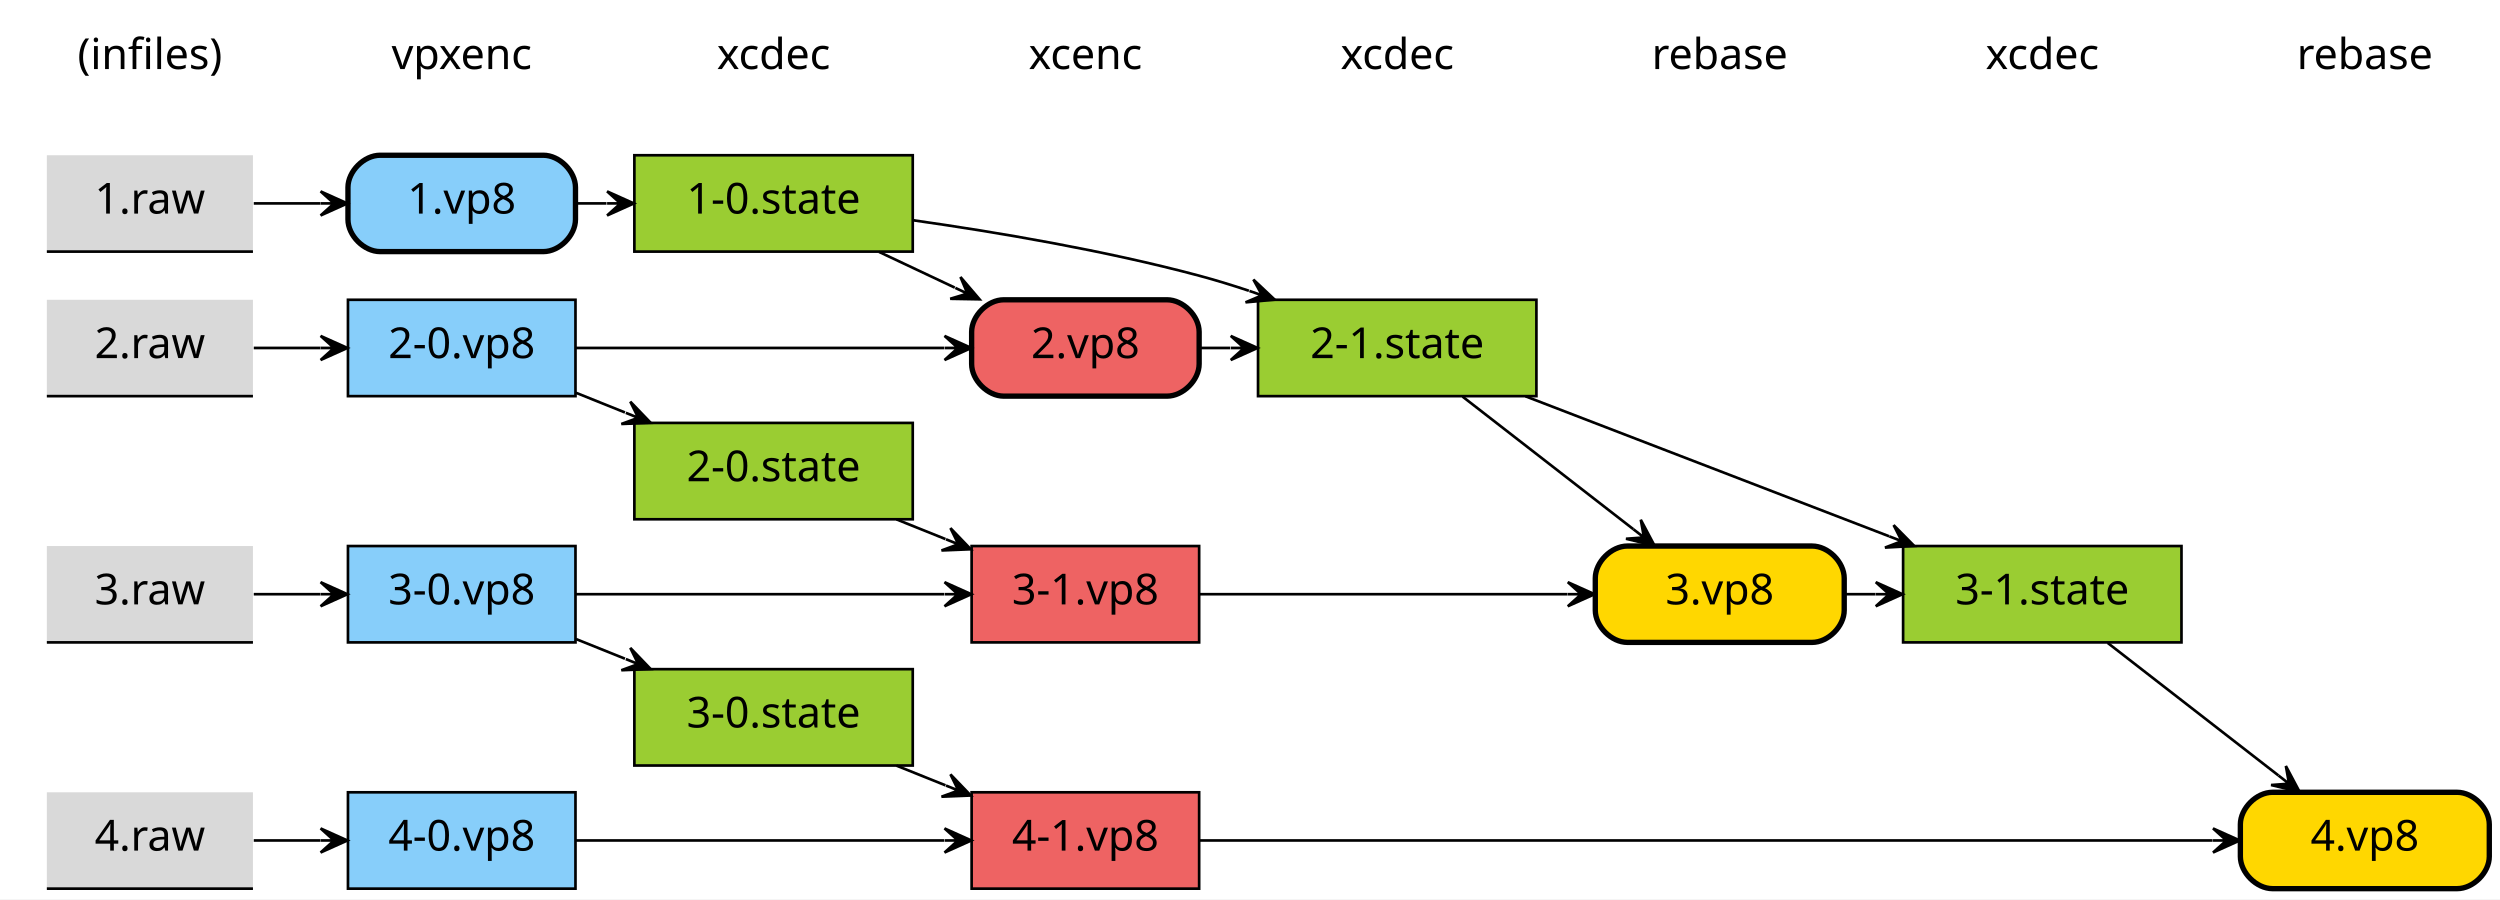
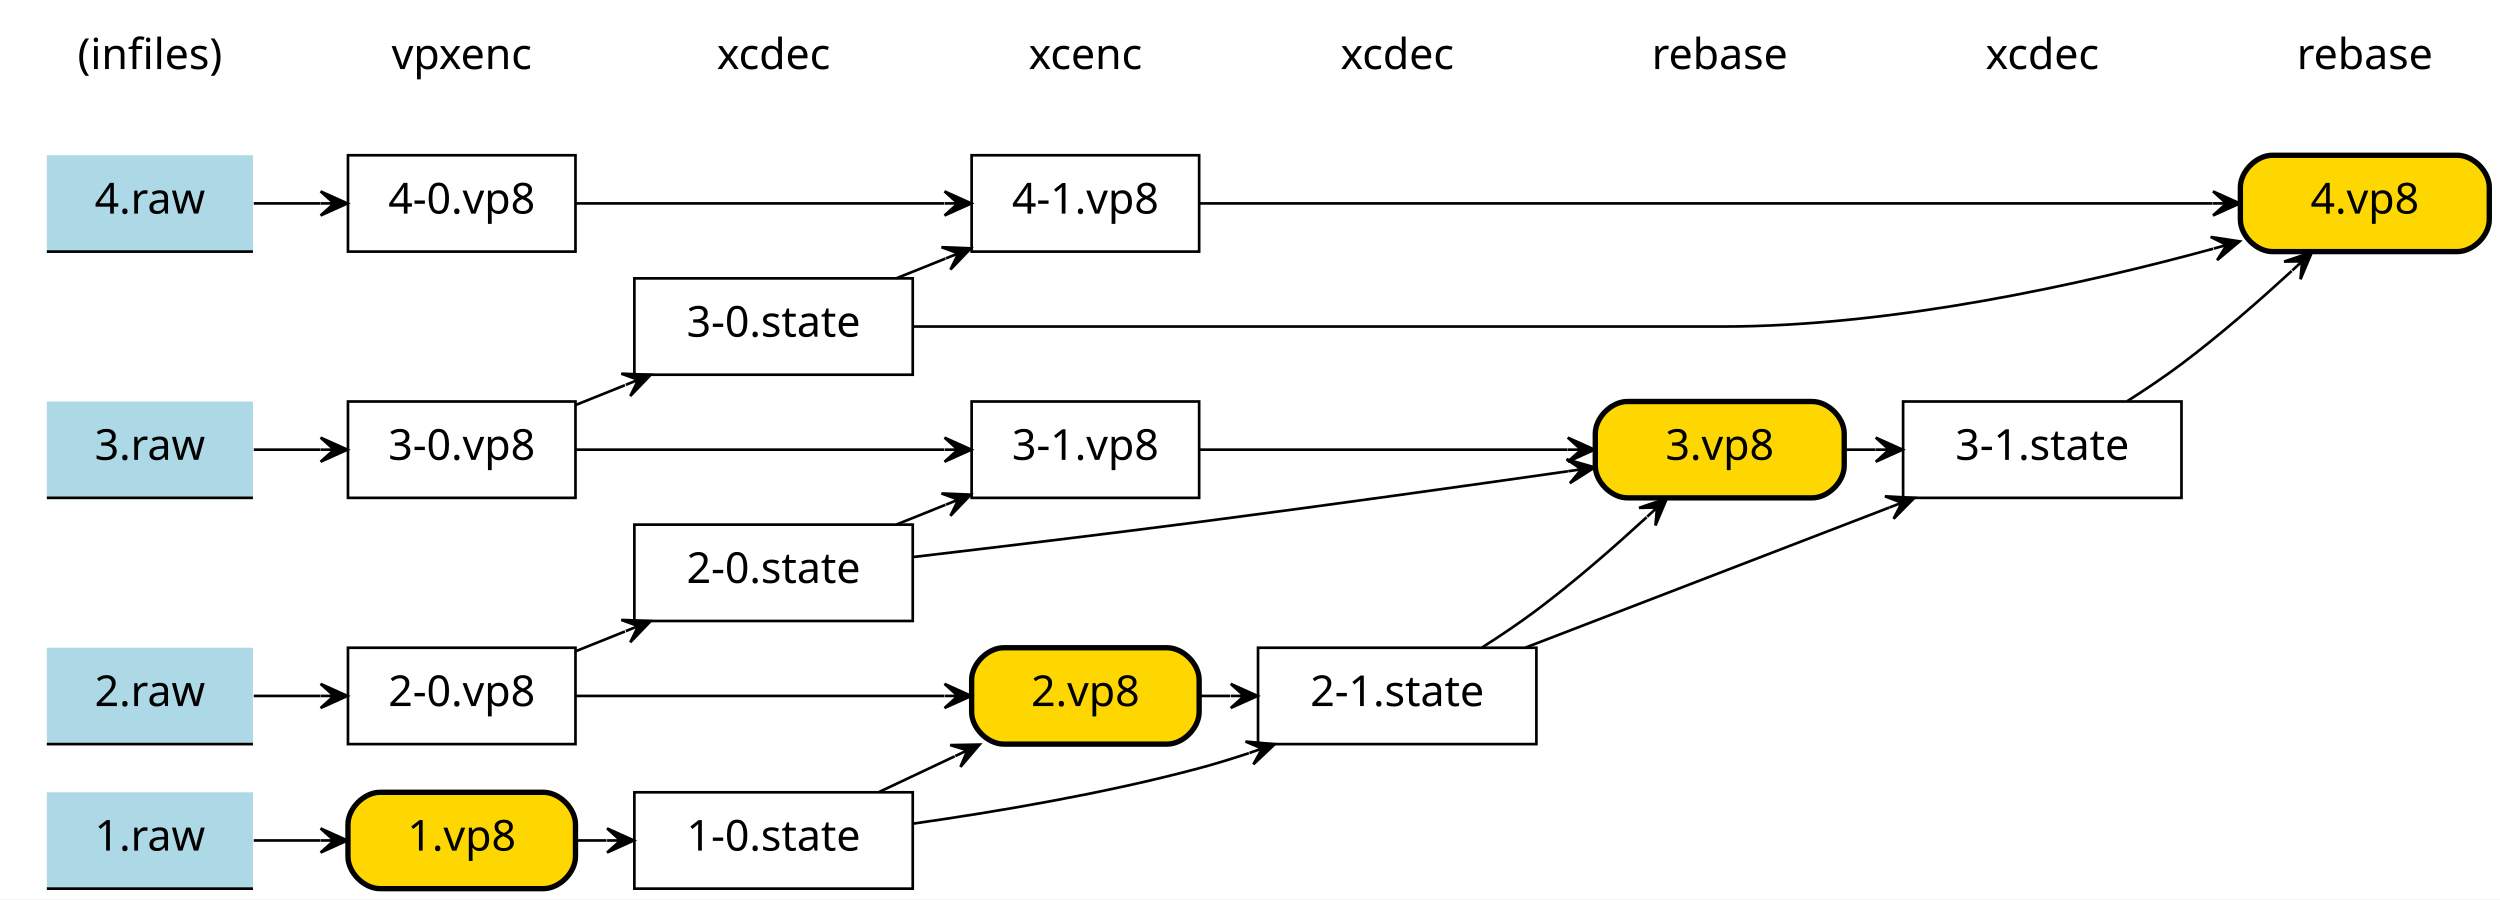
<svg xmlns="http://www.w3.org/2000/svg" width="934pt" height="336pt" viewBox="0.00 0.00 934.00 336.00">
  <g id="graph0" class="graph" transform="scale(1 1) rotate(0) translate(4 332)">
    <polygon fill="white" stroke="none" points="-4,4 -4,-332 930,-332 930,4 -4,4" />
    <g id="node1" class="node">
-       <polygon fill="#d9d9d9" stroke="none" points="90.5,-274 13.5,-274 13.5,-238 90.5,-238 90.5,-274" />
-       <polyline fill="none" stroke="black" points="13.5,-238 90.5,-238 " />
-       <text text-anchor="middle" x="52" y="-252.2" font-family="SF Mono" font-size="16.00">1.raw</text>
+       <polygon fill="lightblue" stroke="none" points="90.5,-36 13.5,-36 13.5,-0 90.5,-0 90.5,-36" />
+       <polyline fill="none" stroke="black" points="13.5,-0 90.5,-0 " />
+       <text text-anchor="middle" x="52" y="-14.2" font-family="SF Mono" font-size="16.00">1.raw</text>
    </g>
    <g id="node5" class="node">
-       <path fill="lightskyblue" stroke="black" stroke-width="2" d="M199,-274C199,-274 138,-274 138,-274 132,-274 126,-268 126,-262 126,-262 126,-250 126,-250 126,-244 132,-238 138,-238 138,-238 199,-238 199,-238 205,-238 211,-244 211,-250 211,-250 211,-262 211,-262 211,-268 205,-274 199,-274" />
-       <text text-anchor="middle" x="168.5" y="-252.2" font-family="SF Mono" font-size="16.00"> 1.vp8 </text>
+       <path fill="gold" stroke="black" stroke-width="2" d="M199,-36C199,-36 138,-36 138,-36 132,-36 126,-30 126,-24 126,-24 126,-12 126,-12 126,-6 132,-0 138,-0 138,-0 199,-0 199,-0 205,-0 211,-6 211,-12 211,-12 211,-24 211,-24 211,-30 205,-36 199,-36" />
+       <text text-anchor="middle" x="168.5" y="-14.2" font-family="SF Mono" font-size="16.00"> 1.vp8 </text>
    </g>
    <g id="edge7" class="edge">
+       <path fill="none" stroke="black" d="M90.809,-18C98.774,-18 107.309,-18 115.688,-18" />
+       <polygon fill="black" stroke="black" points="125.781,-18 115.781,-22.5 120.781,-18 115.781,-18 115.781,-18 115.781,-18 120.781,-18 115.781,-13.5 125.781,-18 125.781,-18" />
+     </g>
+     <g id="node2" class="node">
+       <polygon fill="lightblue" stroke="none" points="90.5,-90 13.5,-90 13.5,-54 90.5,-54 90.5,-90" />
+       <polyline fill="none" stroke="black" points="13.5,-54 90.5,-54 " />
+       <text text-anchor="middle" x="52" y="-68.2" font-family="SF Mono" font-size="16.00">2.raw</text>
+     </g>
+     <g id="node6" class="node">
+       <polygon fill="none" stroke="black" points="211,-90 126,-90 126,-54 211,-54 211,-90" />
+       <text text-anchor="middle" x="168.5" y="-68.2" font-family="SF Mono" font-size="16.00">2-0.vp8</text>
+     </g>
+     <g id="edge8" class="edge">
+       <path fill="none" stroke="black" d="M90.809,-72C98.774,-72 107.309,-72 115.688,-72" />
+       <polygon fill="black" stroke="black" points="125.781,-72 115.781,-76.5 120.781,-72 115.781,-72 115.781,-72 115.781,-72 120.781,-72 115.781,-67.5 125.781,-72 125.781,-72" />
+     </g>
+     <g id="node3" class="node">
+       <polygon fill="lightblue" stroke="none" points="90.5,-182 13.5,-182 13.5,-146 90.5,-146 90.5,-182" />
+       <polyline fill="none" stroke="black" points="13.5,-146 90.5,-146 " />
+       <text text-anchor="middle" x="52" y="-160.2" font-family="SF Mono" font-size="16.00">3.raw</text>
+     </g>
+     <g id="node7" class="node">
+       <polygon fill="none" stroke="black" points="211,-182 126,-182 126,-146 211,-146 211,-182" />
+       <text text-anchor="middle" x="168.5" y="-160.2" font-family="SF Mono" font-size="16.00">3-0.vp8</text>
+     </g>
+     <g id="edge9" class="edge">
+       <path fill="none" stroke="black" d="M90.809,-164C98.774,-164 107.309,-164 115.688,-164" />
+       <polygon fill="black" stroke="black" points="125.781,-164 115.781,-168.5 120.781,-164 115.781,-164 115.781,-164 115.781,-164 120.781,-164 115.781,-159.5 125.781,-164 125.781,-164" />
+     </g>
+     <g id="node4" class="node">
+       <polygon fill="lightblue" stroke="none" points="90.5,-274 13.5,-274 13.5,-238 90.5,-238 90.5,-274" />
+       <polyline fill="none" stroke="black" points="13.5,-238 90.5,-238 " />
+       <text text-anchor="middle" x="52" y="-252.2" font-family="SF Mono" font-size="16.00">4.raw</text>
+     </g>
+     <g id="node8" class="node">
+       <polygon fill="none" stroke="black" points="211,-274 126,-274 126,-238 211,-238 211,-274" />
+       <text text-anchor="middle" x="168.5" y="-252.2" font-family="SF Mono" font-size="16.00">4-0.vp8</text>
+     </g>
+     <g id="edge10" class="edge">
      <path fill="none" stroke="black" d="M90.809,-256C98.774,-256 107.309,-256 115.688,-256" />
      <polygon fill="black" stroke="black" points="125.781,-256 115.781,-260.5 120.781,-256 115.781,-256 115.781,-256 115.781,-256 120.781,-256 115.781,-251.5 125.781,-256 125.781,-256" />
    </g>
-     <g id="node2" class="node">
-       <polygon fill="#d9d9d9" stroke="none" points="90.5,-220 13.5,-220 13.5,-184 90.5,-184 90.5,-220" />
-       <polyline fill="none" stroke="black" points="13.5,-184 90.5,-184 " />
-       <text text-anchor="middle" x="52" y="-198.2" font-family="SF Mono" font-size="16.00">2.raw</text>
-     </g>
-     <g id="node6" class="node">
-       <polygon fill="lightskyblue" stroke="black" points="211,-220 126,-220 126,-184 211,-184 211,-220" />
-       <text text-anchor="middle" x="168.5" y="-198.2" font-family="SF Mono" font-size="16.00">2-0.vp8</text>
-     </g>
-     <g id="edge8" class="edge">
-       <path fill="none" stroke="black" d="M90.809,-202C98.774,-202 107.309,-202 115.688,-202" />
-       <polygon fill="black" stroke="black" points="125.781,-202 115.781,-206.5 120.781,-202 115.781,-202 115.781,-202 115.781,-202 120.781,-202 115.781,-197.5 125.781,-202 125.781,-202" />
-     </g>
-     <g id="node3" class="node">
-       <polygon fill="#d9d9d9" stroke="none" points="90.5,-128 13.5,-128 13.5,-92 90.5,-92 90.5,-128" />
-       <polyline fill="none" stroke="black" points="13.5,-92 90.5,-92 " />
-       <text text-anchor="middle" x="52" y="-106.2" font-family="SF Mono" font-size="16.00">3.raw</text>
-     </g>
-     <g id="node7" class="node">
-       <polygon fill="lightskyblue" stroke="black" points="211,-128 126,-128 126,-92 211,-92 211,-128" />
-       <text text-anchor="middle" x="168.5" y="-106.2" font-family="SF Mono" font-size="16.00">3-0.vp8</text>
-     </g>
-     <g id="edge9" class="edge">
-       <path fill="none" stroke="black" d="M90.809,-110C98.774,-110 107.309,-110 115.688,-110" />
-       <polygon fill="black" stroke="black" points="125.781,-110 115.781,-114.5 120.781,-110 115.781,-110 115.781,-110 115.781,-110 120.781,-110 115.781,-105.5 125.781,-110 125.781,-110" />
-     </g>
-     <g id="node4" class="node">
-       <polygon fill="#d9d9d9" stroke="none" points="90.5,-36 13.5,-36 13.5,-0 90.5,-0 90.5,-36" />
-       <polyline fill="none" stroke="black" points="13.5,-0 90.5,-0 " />
-       <text text-anchor="middle" x="52" y="-14.2" font-family="SF Mono" font-size="16.00">4.raw</text>
-     </g>
-     <g id="node8" class="node">
-       <polygon fill="lightskyblue" stroke="black" points="211,-36 126,-36 126,-0 211,-0 211,-36" />
-       <text text-anchor="middle" x="168.5" y="-14.2" font-family="SF Mono" font-size="16.00">4-0.vp8</text>
-     </g>
-     <g id="edge10" class="edge">
-       <path fill="none" stroke="black" d="M90.809,-18C98.774,-18 107.309,-18 115.688,-18" />
-       <polygon fill="black" stroke="black" points="125.781,-18 115.781,-22.5 120.781,-18 115.781,-18 115.781,-18 115.781,-18 120.781,-18 115.781,-13.5 125.781,-18 125.781,-18" />
-     </g>
    <g id="node9" class="node">
-       <polygon fill="#9acd32" stroke="black" points="337,-274 233,-274 233,-238 337,-238 337,-274" />
-       <text text-anchor="middle" x="285" y="-252.2" font-family="SF Mono" font-size="16.00">1-0.state</text>
+       <polygon fill="none" stroke="black" points="337,-36 233,-36 233,-0 337,-0 337,-36" />
+       <text text-anchor="middle" x="285" y="-14.2" font-family="SF Mono" font-size="16.00">1-0.state</text>
    </g>
    <g id="edge11" class="edge">
-       <path fill="none" stroke="black" d="M211.161,-256C214.898,-256 218.73,-256 222.588,-256" />
-       <polygon fill="black" stroke="black" points="232.811,-256 222.811,-260.5 227.811,-256 222.811,-256 222.811,-256 222.811,-256 227.811,-256 222.811,-251.5 232.811,-256 232.811,-256" />
+       <path fill="none" stroke="black" d="M211.161,-18C214.898,-18 218.73,-18 222.588,-18" />
+       <polygon fill="black" stroke="black" points="232.811,-18 222.811,-22.5 227.811,-18 222.811,-18 222.811,-18 222.811,-18 227.811,-18 222.811,-13.5 232.811,-18 232.811,-18" />
    </g>
    <g id="node10" class="node">
-       <polygon fill="#9acd32" stroke="black" points="337,-174 233,-174 233,-138 337,-138 337,-174" />
-       <text text-anchor="middle" x="285" y="-152.2" font-family="SF Mono" font-size="16.00">2-0.state</text>
+       <polygon fill="none" stroke="black" points="337,-136 233,-136 233,-100 337,-100 337,-136" />
+       <text text-anchor="middle" x="285" y="-114.2" font-family="SF Mono" font-size="16.00">2-0.state</text>
    </g>
    <g id="edge12" class="edge">
-       <path fill="none" stroke="black" d="M211.161,-185.263C217.12,-182.869 223.322,-180.377 229.482,-177.902" />
-       <polygon fill="black" stroke="black" points="239.087,-174.044 231.485,-181.947 234.447,-175.908 229.808,-177.772 229.808,-177.772 229.808,-177.772 234.447,-175.908 228.13,-173.596 239.087,-174.044 239.087,-174.044" />
+       <path fill="none" stroke="black" d="M211.161,-88.737C217.12,-91.131 223.322,-93.623 229.482,-96.098" />
+       <polygon fill="black" stroke="black" points="239.087,-99.956 228.13,-100.404 234.447,-98.092 229.808,-96.228 229.808,-96.228 229.808,-96.228 234.447,-98.092 231.485,-92.053 239.087,-99.956 239.087,-99.956" />
    </g>
    <g id="node14" class="node">
-       <path fill="#ee6363" stroke="black" stroke-width="2" d="M432,-220C432,-220 371,-220 371,-220 365,-220 359,-214 359,-208 359,-208 359,-196 359,-196 359,-190 365,-184 371,-184 371,-184 432,-184 432,-184 438,-184 444,-190 444,-196 444,-196 444,-208 444,-208 444,-214 438,-220 432,-220" />
-       <text text-anchor="middle" x="401.5" y="-198.2" font-family="SF Mono" font-size="16.00"> 2.vp8 </text>
+       <path fill="gold" stroke="black" stroke-width="2" d="M432,-90C432,-90 371,-90 371,-90 365,-90 359,-84 359,-78 359,-78 359,-66 359,-66 359,-60 365,-54 371,-54 371,-54 432,-54 432,-54 438,-54 444,-60 444,-66 444,-66 444,-78 444,-78 444,-84 438,-90 432,-90" />
+       <text text-anchor="middle" x="401.5" y="-68.2" font-family="SF Mono" font-size="16.00"> 2.vp8 </text>
    </g>
    <g id="edge14" class="edge">
-       <path fill="none" stroke="black" d="M211.065,-202C249.624,-202 307.148,-202 348.685,-202" />
-       <polygon fill="black" stroke="black" points="358.88,-202 348.88,-206.5 353.88,-202 348.88,-202 348.88,-202 348.88,-202 353.88,-202 348.88,-197.5 358.88,-202 358.88,-202" />
+       <path fill="none" stroke="black" d="M211.065,-72C249.624,-72 307.148,-72 348.685,-72" />
+       <polygon fill="black" stroke="black" points="358.88,-72 348.88,-76.5 353.88,-72 348.88,-72 348.88,-72 348.88,-72 353.88,-72 348.88,-67.5 358.88,-72 358.88,-72" />
    </g>
    <g id="node11" class="node">
-       <polygon fill="#9acd32" stroke="black" points="337,-82 233,-82 233,-46 337,-46 337,-82" />
-       <text text-anchor="middle" x="285" y="-60.2" font-family="SF Mono" font-size="16.00">3-0.state</text>
+       <polygon fill="none" stroke="black" points="337,-228 233,-228 233,-192 337,-192 337,-228" />
+       <text text-anchor="middle" x="285" y="-206.2" font-family="SF Mono" font-size="16.00">3-0.state</text>
    </g>
    <g id="edge13" class="edge">
-       <path fill="none" stroke="black" d="M211.161,-93.263C217.12,-90.869 223.322,-88.377 229.482,-85.902" />
-       <polygon fill="black" stroke="black" points="239.087,-82.044 231.485,-89.947 234.447,-83.908 229.808,-85.772 229.808,-85.772 229.808,-85.772 234.447,-83.908 228.13,-81.596 239.087,-82.044 239.087,-82.044" />
+       <path fill="none" stroke="black" d="M211.161,-180.737C217.12,-183.131 223.322,-185.623 229.482,-188.098" />
+       <polygon fill="black" stroke="black" points="239.087,-191.956 228.13,-192.404 234.447,-190.092 229.808,-188.228 229.808,-188.228 229.808,-188.228 234.447,-190.092 231.485,-184.053 239.087,-191.956 239.087,-191.956" />
    </g>
    <g id="node15" class="node">
-       <polygon fill="#ee6363" stroke="black" points="444,-128 359,-128 359,-92 444,-92 444,-128" />
-       <text text-anchor="middle" x="401.5" y="-106.2" font-family="SF Mono" font-size="16.00">3-1.vp8</text>
+       <polygon fill="none" stroke="black" points="444,-182 359,-182 359,-146 444,-146 444,-182" />
+       <text text-anchor="middle" x="401.5" y="-160.2" font-family="SF Mono" font-size="16.00">3-1.vp8</text>
+     </g>
+     <g id="edge18" class="edge">
+       <path fill="none" stroke="black" d="M211.065,-164C249.624,-164 307.148,-164 348.685,-164" />
+       <polygon fill="black" stroke="black" points="358.88,-164 348.88,-168.5 353.88,-164 348.88,-164 348.88,-164 348.88,-164 353.88,-164 348.88,-159.5 358.88,-164 358.88,-164" />
+     </g>
+     <g id="node16" class="node">
+       <polygon fill="none" stroke="black" points="444,-274 359,-274 359,-238 444,-238 444,-274" />
+       <text text-anchor="middle" x="401.5" y="-252.2" font-family="SF Mono" font-size="16.00">4-1.vp8</text>
+     </g>
+     <g id="edge20" class="edge">
+       <path fill="none" stroke="black" d="M211.065,-256C249.624,-256 307.148,-256 348.685,-256" />
+       <polygon fill="black" stroke="black" points="358.88,-256 348.88,-260.5 353.88,-256 348.88,-256 348.88,-256 348.88,-256 353.88,-256 348.88,-251.5 358.88,-256 358.88,-256" />
+     </g>
+     <g id="node12" class="node">
+       <polygon fill="none" stroke="black" points="570,-90 466,-90 466,-54 570,-54 570,-90" />
+       <text text-anchor="middle" x="518" y="-68.2" font-family="SF Mono" font-size="16.00">2-1.state</text>
+     </g>
+     <g id="edge23" class="edge">
+       <path fill="none" stroke="black" d="M337.037,-24.278C368.239,-28.717 408.787,-35.566 444,-45 450.082,-46.629 456.368,-48.56 462.582,-50.628" />
+       <polygon fill="black" stroke="black" points="472.25,-53.968 461.328,-54.956 467.524,-52.335 462.798,-50.703 462.798,-50.703 462.798,-50.703 467.524,-52.335 464.267,-46.449 472.25,-53.968 472.25,-53.968" />
+     </g>
+     <g id="edge15" class="edge">
+       <path fill="none" stroke="black" d="M324.445,-36.131C333.508,-40.406 343.279,-45.014 352.698,-49.456" />
+       <polygon fill="black" stroke="black" points="361.961,-53.825 350.997,-53.629 357.439,-51.692 352.917,-49.559 352.917,-49.559 352.917,-49.559 357.439,-51.692 354.836,-45.489 361.961,-53.825 361.961,-53.825" />
+     </g>
+     <g id="edge19" class="edge">
+       <path fill="none" stroke="black" d="M330.925,-136.048C336.928,-138.46 343.12,-140.948 349.221,-143.399" />
+       <polygon fill="black" stroke="black" points="358.693,-147.204 347.737,-147.652 354.054,-145.34 349.414,-143.476 349.414,-143.476 349.414,-143.476 354.054,-145.34 351.092,-139.301 358.693,-147.204 358.693,-147.204" />
+     </g>
+     <g id="node17" class="node">
+       <path fill="gold" stroke="black" stroke-width="2" d="M673,-182C673,-182 604,-182 604,-182 598,-182 592,-176 592,-170 592,-170 592,-158 592,-158 592,-152 598,-146 604,-146 604,-146 673,-146 673,-146 679,-146 685,-152 685,-158 685,-158 685,-170 685,-170 685,-176 679,-182 673,-182" />
+       <text text-anchor="middle" x="638.5" y="-160.2" font-family="SF Mono" font-size="16.00">3.vp8</text>
    </g>
    <g id="edge16" class="edge">
-       <path fill="none" stroke="black" d="M211.065,-110C249.624,-110 307.148,-110 348.685,-110" />
-       <polygon fill="black" stroke="black" points="358.88,-110 348.88,-114.5 353.88,-110 348.88,-110 348.88,-110 348.88,-110 353.88,-110 348.88,-105.5 358.88,-110 358.88,-110" />
-     </g>
-     <g id="node16" class="node">
-       <polygon fill="#ee6363" stroke="black" points="444,-36 359,-36 359,-0 444,-0 444,-36" />
-       <text text-anchor="middle" x="401.5" y="-14.2" font-family="SF Mono" font-size="16.00">4-1.vp8</text>
-     </g>
-     <g id="edge18" class="edge">
-       <path fill="none" stroke="black" d="M211.065,-18C249.624,-18 307.148,-18 348.685,-18" />
-       <polygon fill="black" stroke="black" points="358.88,-18 348.88,-22.5 353.88,-18 348.88,-18 348.88,-18 348.88,-18 353.88,-18 348.88,-13.5 358.88,-18 358.88,-18" />
-     </g>
-     <g id="node12" class="node">
-       <polygon fill="#9acd32" stroke="black" points="570,-220 466,-220 466,-184 570,-184 570,-220" />
-       <text text-anchor="middle" x="518" y="-198.2" font-family="SF Mono" font-size="16.00">2-1.state</text>
+       <path fill="none" stroke="black" d="M337.264,-123.915C368.195,-127.547 408.383,-132.374 444,-137 490.471,-143.036 543.139,-150.42 581.781,-155.94" />
+       <polygon fill="black" stroke="black" points="591.79,-157.373 581.253,-160.41 586.841,-156.664 581.891,-155.956 581.891,-155.956 581.891,-155.956 586.841,-156.664 582.529,-151.501 591.79,-157.373 591.79,-157.373" />
    </g>
    <g id="edge21" class="edge">
-       <path fill="none" stroke="black" d="M337.037,-249.722C368.239,-245.283 408.787,-238.434 444,-229 450.082,-227.371 456.368,-225.44 462.582,-223.372" />
-       <polygon fill="black" stroke="black" points="472.25,-220.032 464.267,-227.551 467.524,-221.665 462.798,-223.297 462.798,-223.297 462.798,-223.297 467.524,-221.665 461.328,-219.044 472.25,-220.032 472.25,-220.032" />
+       <path fill="none" stroke="black" d="M330.925,-228.048C336.928,-230.46 343.12,-232.948 349.221,-235.399" />
+       <polygon fill="black" stroke="black" points="358.693,-239.204 347.737,-239.652 354.054,-237.34 349.414,-235.476 349.414,-235.476 349.414,-235.476 354.054,-237.34 351.092,-231.301 358.693,-239.204 358.693,-239.204" />
    </g>
-     <g id="edge15" class="edge">
-       <path fill="none" stroke="black" d="M324.445,-237.869C333.508,-233.594 343.279,-228.986 352.698,-224.544" />
-       <polygon fill="black" stroke="black" points="361.961,-220.176 354.836,-228.511 357.439,-222.308 352.917,-224.441 352.917,-224.441 352.917,-224.441 357.439,-222.308 350.997,-220.371 361.961,-220.176 361.961,-220.176" />
+     <g id="node18" class="node">
+       <path fill="gold" stroke="black" stroke-width="2" d="M914,-274C914,-274 845,-274 845,-274 839,-274 833,-268 833,-262 833,-262 833,-250 833,-250 833,-244 839,-238 845,-238 845,-238 914,-238 914,-238 920,-238 926,-244 926,-250 926,-250 926,-262 926,-262 926,-268 920,-274 914,-274" />
+       <text text-anchor="middle" x="879.5" y="-252.2" font-family="SF Mono" font-size="16.00">4.vp8</text>
    </g>
    <g id="edge17" class="edge">
-       <path fill="none" stroke="black" d="M330.925,-137.952C336.928,-135.54 343.12,-133.052 349.221,-130.601" />
-       <polygon fill="black" stroke="black" points="358.693,-126.796 351.092,-134.699 354.054,-128.66 349.414,-130.524 349.414,-130.524 349.414,-130.524 354.054,-128.66 347.737,-126.348 358.693,-126.796 358.693,-126.796" />
-     </g>
-     <g id="edge19" class="edge">
-       <path fill="none" stroke="black" d="M330.925,-45.952C336.928,-43.54 343.12,-41.052 349.221,-38.601" />
-       <polygon fill="black" stroke="black" points="358.693,-34.796 351.092,-42.699 354.054,-36.66 349.414,-38.524 349.414,-38.524 349.414,-38.524 354.054,-36.66 347.737,-34.348 358.693,-34.796 358.693,-34.796" />
+       <path fill="none" stroke="black" d="M337.379,-210C384.191,-210 455.24,-210 517,-210 517,-210 517,-210 639.5,-210 703.21,-210 774.778,-225.957 822.849,-239.074" />
+       <polygon fill="black" stroke="black" points="832.739,-241.823 821.899,-243.48 827.921,-240.484 823.104,-239.145 823.104,-239.145 823.104,-239.145 827.921,-240.484 824.309,-234.809 832.739,-241.823 832.739,-241.823" />
    </g>
    <g id="node13" class="node">
-       <polygon fill="#9acd32" stroke="black" points="811,-128 707,-128 707,-92 811,-92 811,-128" />
-       <text text-anchor="middle" x="759" y="-106.2" font-family="SF Mono" font-size="16.00">3-1.state</text>
+       <polygon fill="none" stroke="black" points="811,-182 707,-182 707,-146 811,-146 811,-182" />
+       <text text-anchor="middle" x="759" y="-160.2" font-family="SF Mono" font-size="16.00">3-1.state</text>
+     </g>
+     <g id="edge27" class="edge">
+       <path fill="none" stroke="black" d="M565.934,-90.067C604.905,-105.068 660.447,-126.448 701.786,-142.361" />
+       <polygon fill="black" stroke="black" points="711.174,-145.975 700.225,-146.582 706.508,-144.179 701.841,-142.382 701.841,-142.382 701.841,-142.382 706.508,-144.179 703.458,-138.183 711.174,-145.975 711.174,-145.975" />
    </g>
    <g id="edge25" class="edge">
-       <path fill="none" stroke="black" d="M565.934,-183.934C604.905,-168.932 660.447,-147.552 701.786,-131.639" />
-       <polygon fill="black" stroke="black" points="711.174,-128.025 703.458,-135.817 706.508,-129.821 701.841,-131.618 701.841,-131.618 701.841,-131.618 706.508,-129.821 700.225,-127.418 711.174,-128.025 711.174,-128.025" />
+       <path fill="none" stroke="black" d="M549.758,-90.144C556.568,-94.477 563.645,-99.234 570,-104 584.199,-114.65 599.04,-127.613 611.178,-138.762" />
+       <polygon fill="black" stroke="black" points="618.73,-145.783 608.342,-142.27 615.068,-142.379 611.406,-138.974 611.406,-138.974 611.406,-138.974 615.068,-142.379 614.471,-135.679 618.73,-145.783 618.73,-145.783" />
    </g>
-     <g id="node17" class="node">
-       <path fill="gold" stroke="black" stroke-width="2" d="M673,-128C673,-128 604,-128 604,-128 598,-128 592,-122 592,-116 592,-116 592,-104 592,-104 592,-98 598,-92 604,-92 604,-92 673,-92 673,-92 679,-92 685,-98 685,-104 685,-104 685,-116 685,-116 685,-122 679,-128 673,-128" />
-       <text text-anchor="middle" x="638.5" y="-106.2" font-family="SF Mono" font-size="16.00">3.vp8</text>
-     </g>
-     <g id="edge23" class="edge">
-       <path fill="none" stroke="black" d="M542.412,-183.824C560.671,-169.648 586.203,-149.825 606.214,-134.29" />
-       <polygon fill="black" stroke="black" points="614.137,-128.138 608.998,-137.826 610.187,-131.205 606.238,-134.271 606.238,-134.271 606.238,-134.271 610.187,-131.205 603.478,-130.716 614.137,-128.138 614.137,-128.138" />
-     </g>
-     <g id="node18" class="node">
-       <path fill="gold" stroke="black" stroke-width="2" d="M914,-36C914,-36 845,-36 845,-36 839,-36 833,-30 833,-24 833,-24 833,-12 833,-12 833,-6 839,-0 845,-0 845,-0 914,-0 914,-0 920,-0 926,-6 926,-12 926,-12 926,-24 926,-24 926,-30 920,-36 914,-36" />
-       <text text-anchor="middle" x="879.5" y="-14.2" font-family="SF Mono" font-size="16.00">4.vp8</text>
-     </g>
-     <g id="edge27" class="edge">
-       <path fill="none" stroke="black" d="M783.412,-91.824C801.671,-77.648 827.203,-57.825 847.214,-42.29" />
-       <polygon fill="black" stroke="black" points="855.137,-36.139 849.998,-45.825 851.187,-39.205 847.238,-42.271 847.238,-42.271 847.238,-42.271 851.187,-39.205 844.478,-38.717 855.137,-36.139 855.137,-36.139" />
-     </g>
-     <g id="edge20" class="edge">
-       <path fill="none" stroke="black" d="M444.161,-202C447.898,-202 451.73,-202 455.588,-202" />
-       <polygon fill="black" stroke="black" points="465.811,-202 455.811,-206.5 460.811,-202 455.811,-202 455.811,-202 455.811,-202 460.811,-202 455.811,-197.5 465.811,-202 465.811,-202" />
+     <g id="edge29" class="edge">
+       <path fill="none" stroke="black" d="M790.758,-182.144C797.568,-186.477 804.645,-191.234 811,-196 825.199,-206.65 840.04,-219.613 852.178,-230.762" />
+       <polygon fill="black" stroke="black" points="859.73,-237.783 849.342,-234.27 856.068,-234.379 852.406,-230.974 852.406,-230.974 852.406,-230.974 856.068,-234.379 855.471,-227.679 859.73,-237.783 859.73,-237.783" />
    </g>
    <g id="edge22" class="edge">
-       <path fill="none" stroke="black" d="M444.243,-110C482.503,-110 539.444,-110 581.617,-110" />
-       <polygon fill="black" stroke="black" points="591.729,-110 581.729,-114.5 586.729,-110 581.729,-110 581.729,-110 581.729,-110 586.729,-110 581.729,-105.5 591.729,-110 591.729,-110" />
+       <path fill="none" stroke="black" d="M444.161,-72C447.898,-72 451.73,-72 455.588,-72" />
+       <polygon fill="black" stroke="black" points="465.811,-72 455.811,-76.5 460.811,-72 455.811,-72 455.811,-72 455.811,-72 460.811,-72 455.811,-67.5 465.811,-72 465.811,-72" />
+     </g>
+     <g id="edge24" class="edge">
+       <path fill="none" stroke="black" d="M444.243,-164C482.503,-164 539.444,-164 581.617,-164" />
+       <polygon fill="black" stroke="black" points="591.729,-164 581.729,-168.5 586.729,-164 581.729,-164 581.729,-164 581.729,-164 586.729,-164 581.729,-159.5 591.729,-164 591.729,-164" />
+     </g>
+     <g id="edge28" class="edge">
+       <path fill="none" stroke="black" d="M444.325,-256C530.128,-256 726.089,-256 822.637,-256" />
+       <polygon fill="black" stroke="black" points="832.785,-256 822.785,-260.5 827.785,-256 822.785,-256 822.785,-256 822.785,-256 827.785,-256 822.785,-251.5 832.785,-256 832.785,-256" />
    </g>
    <g id="edge26" class="edge">
-       <path fill="none" stroke="black" d="M444.325,-18C530.128,-18 726.089,-18 822.637,-18" />
-       <polygon fill="black" stroke="black" points="832.785,-18 822.785,-22.5 827.785,-18 822.785,-18 822.785,-18 822.785,-18 827.785,-18 822.785,-13.5 832.785,-18 832.785,-18" />
-     </g>
-     <g id="edge24" class="edge">
-       <path fill="none" stroke="black" d="M685.315,-110C689.052,-110 692.864,-110 696.687,-110" />
-       <polygon fill="black" stroke="black" points="706.791,-110 696.791,-114.5 701.791,-110 696.791,-110 696.791,-110 696.791,-110 701.791,-110 696.791,-105.5 706.791,-110 706.791,-110" />
+       <path fill="none" stroke="black" d="M685.315,-164C689.052,-164 692.864,-164 696.687,-164" />
+       <polygon fill="black" stroke="black" points="706.791,-164 696.791,-168.5 701.791,-164 696.791,-164 696.791,-164 696.791,-164 701.791,-164 696.791,-159.5 706.791,-164 706.791,-164" />
    </g>
    <g id="node19" class="node">
      <text text-anchor="middle" x="52" y="-306.2" font-family="SF Mono" font-size="16.00">(infiles)</text>
    </g>
    <g id="node20" class="node">
      <text text-anchor="middle" x="168.5" y="-306.2" font-family="SF Mono" font-size="16.00">vpxenc</text>
    </g>
    <g id="node21" class="node">
      <text text-anchor="middle" x="285" y="-306.2" font-family="SF Mono" font-size="16.00">xcdec</text>
    </g>
    <g id="node22" class="node">
      <text text-anchor="middle" x="401.5" y="-306.2" font-family="SF Mono" font-size="16.00">xcenc</text>
    </g>
    <g id="node23" class="node">
      <text text-anchor="middle" x="518" y="-306.2" font-family="SF Mono" font-size="16.00">xcdec</text>
    </g>
    <g id="node25" class="node">
      <text text-anchor="middle" x="638.5" y="-306.2" font-family="SF Mono" font-size="16.00">rebase</text>
    </g>
    <g id="node24" class="node">
      <text text-anchor="middle" x="759" y="-306.2" font-family="SF Mono" font-size="16.00">xcdec</text>
    </g>
    <g id="node26" class="node">
      <text text-anchor="middle" x="879.5" y="-306.2" font-family="SF Mono" font-size="16.00">rebase</text>
    </g>
  </g>
</svg>
